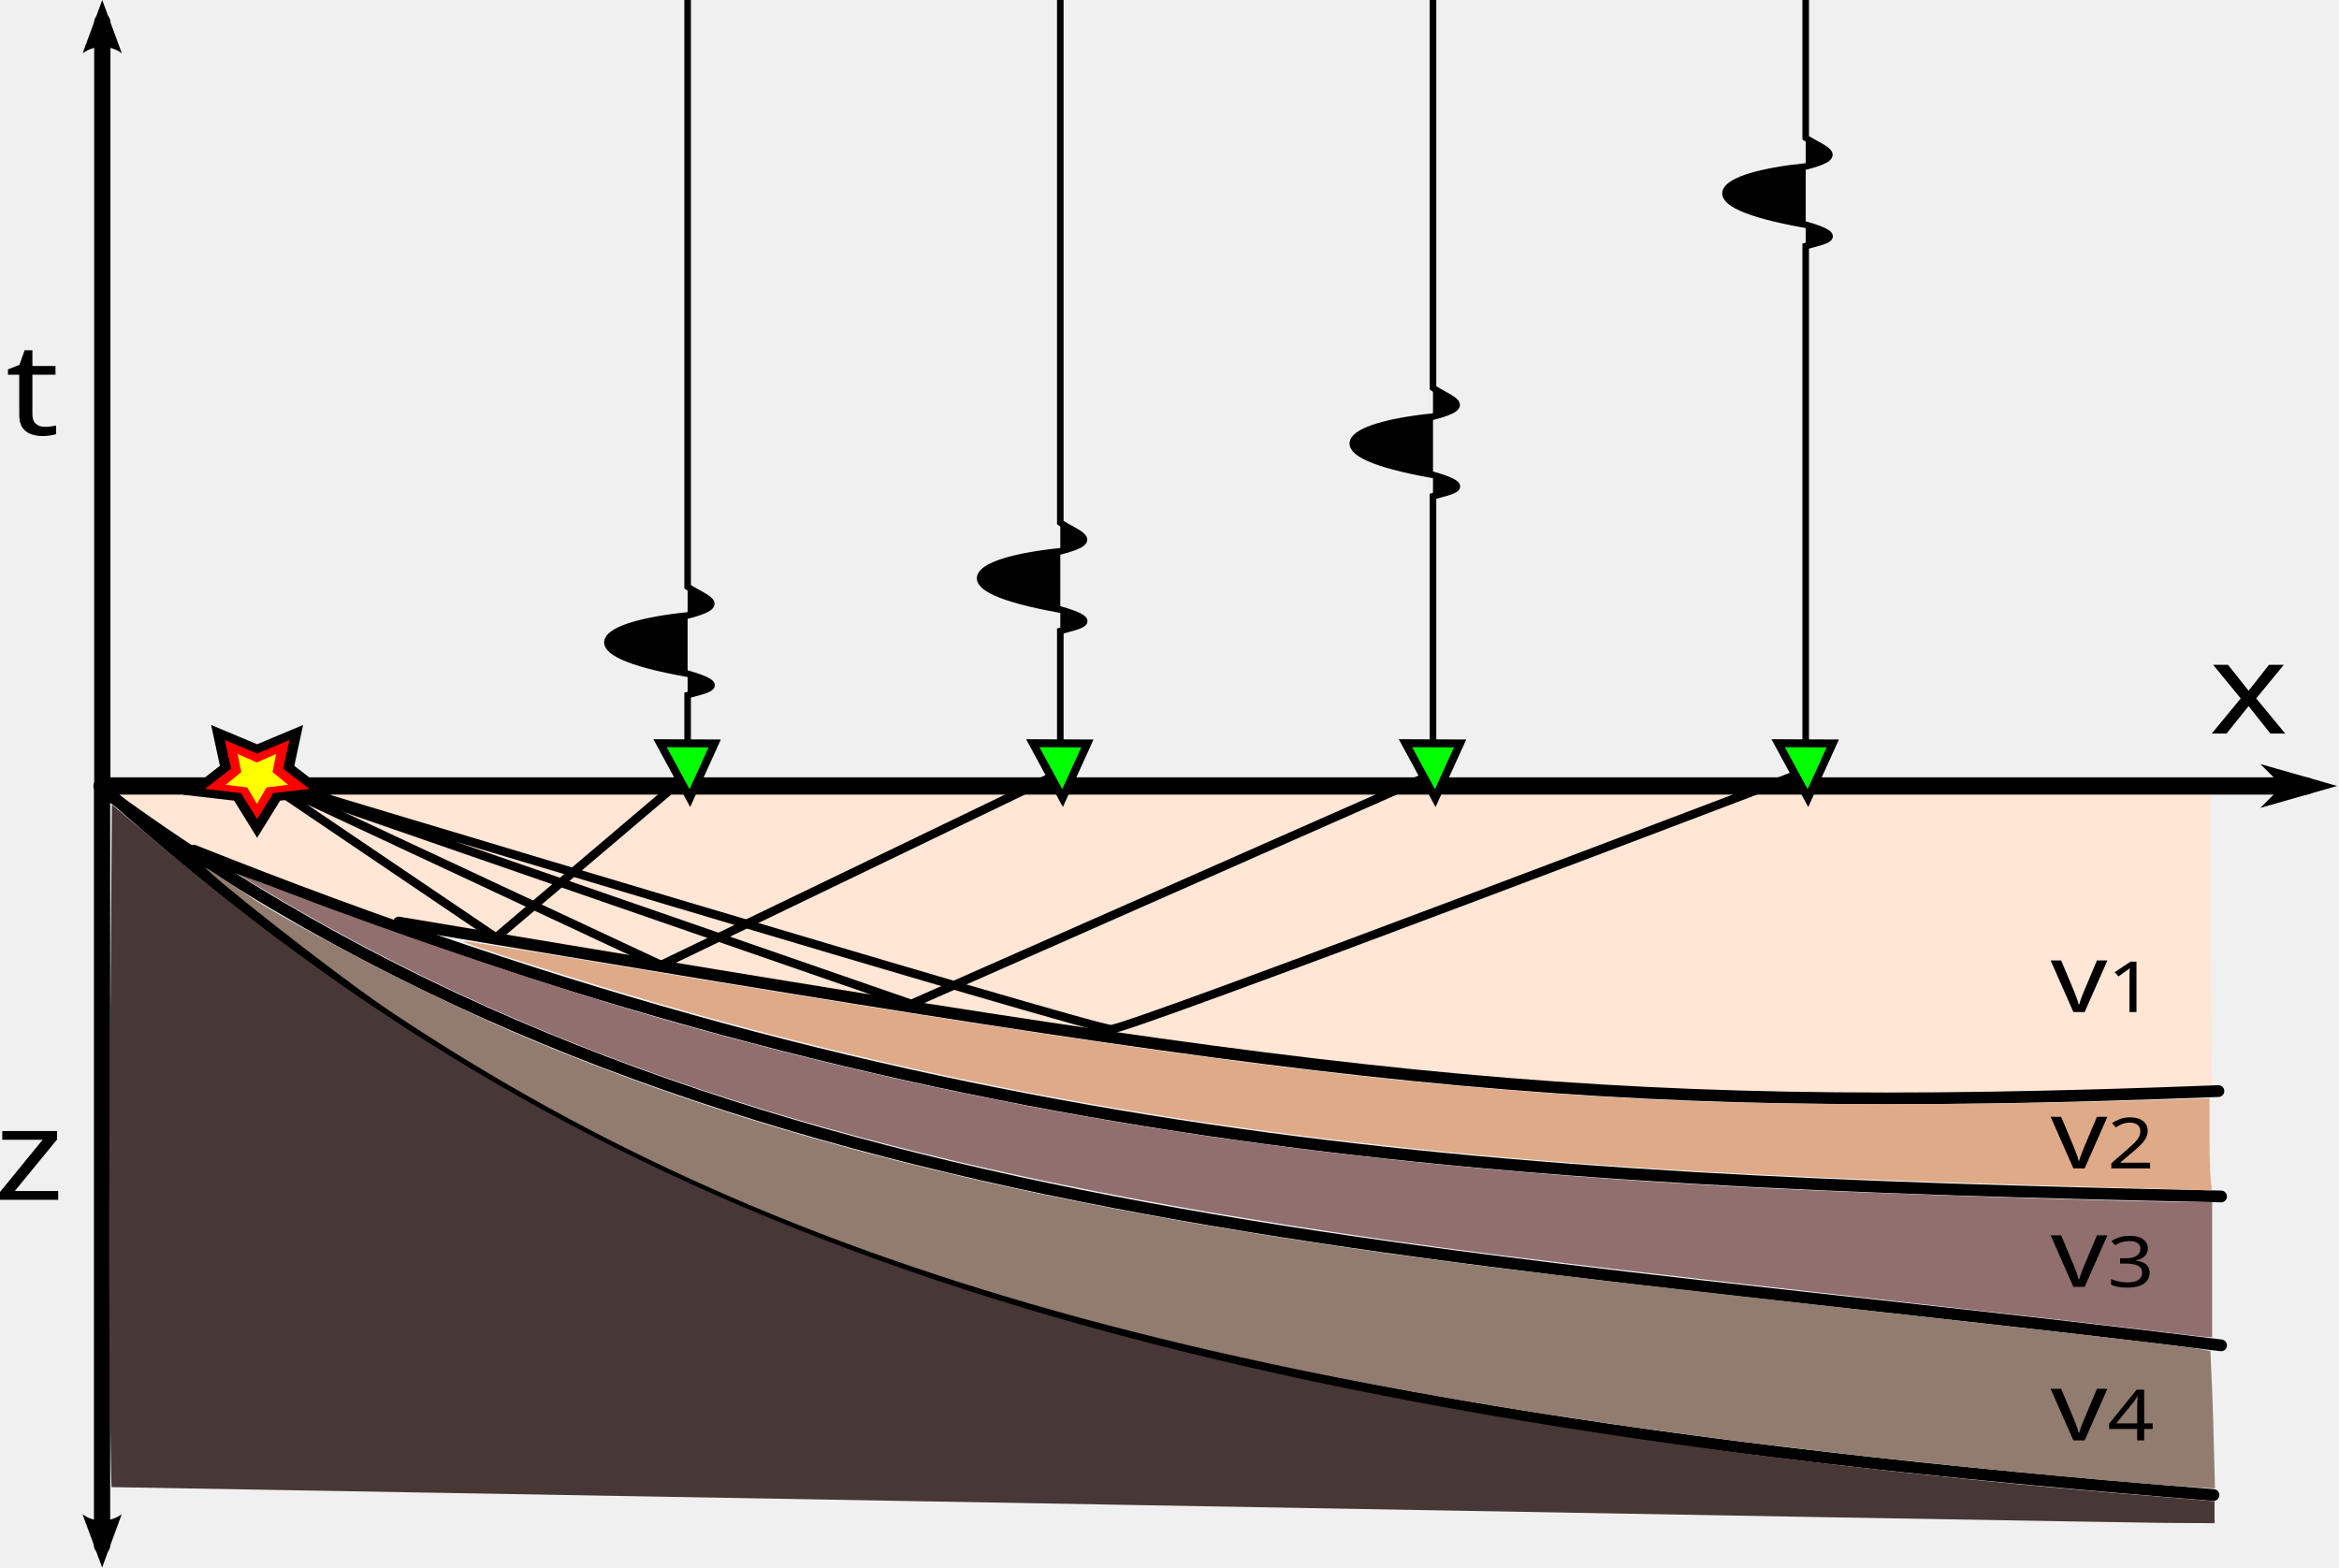
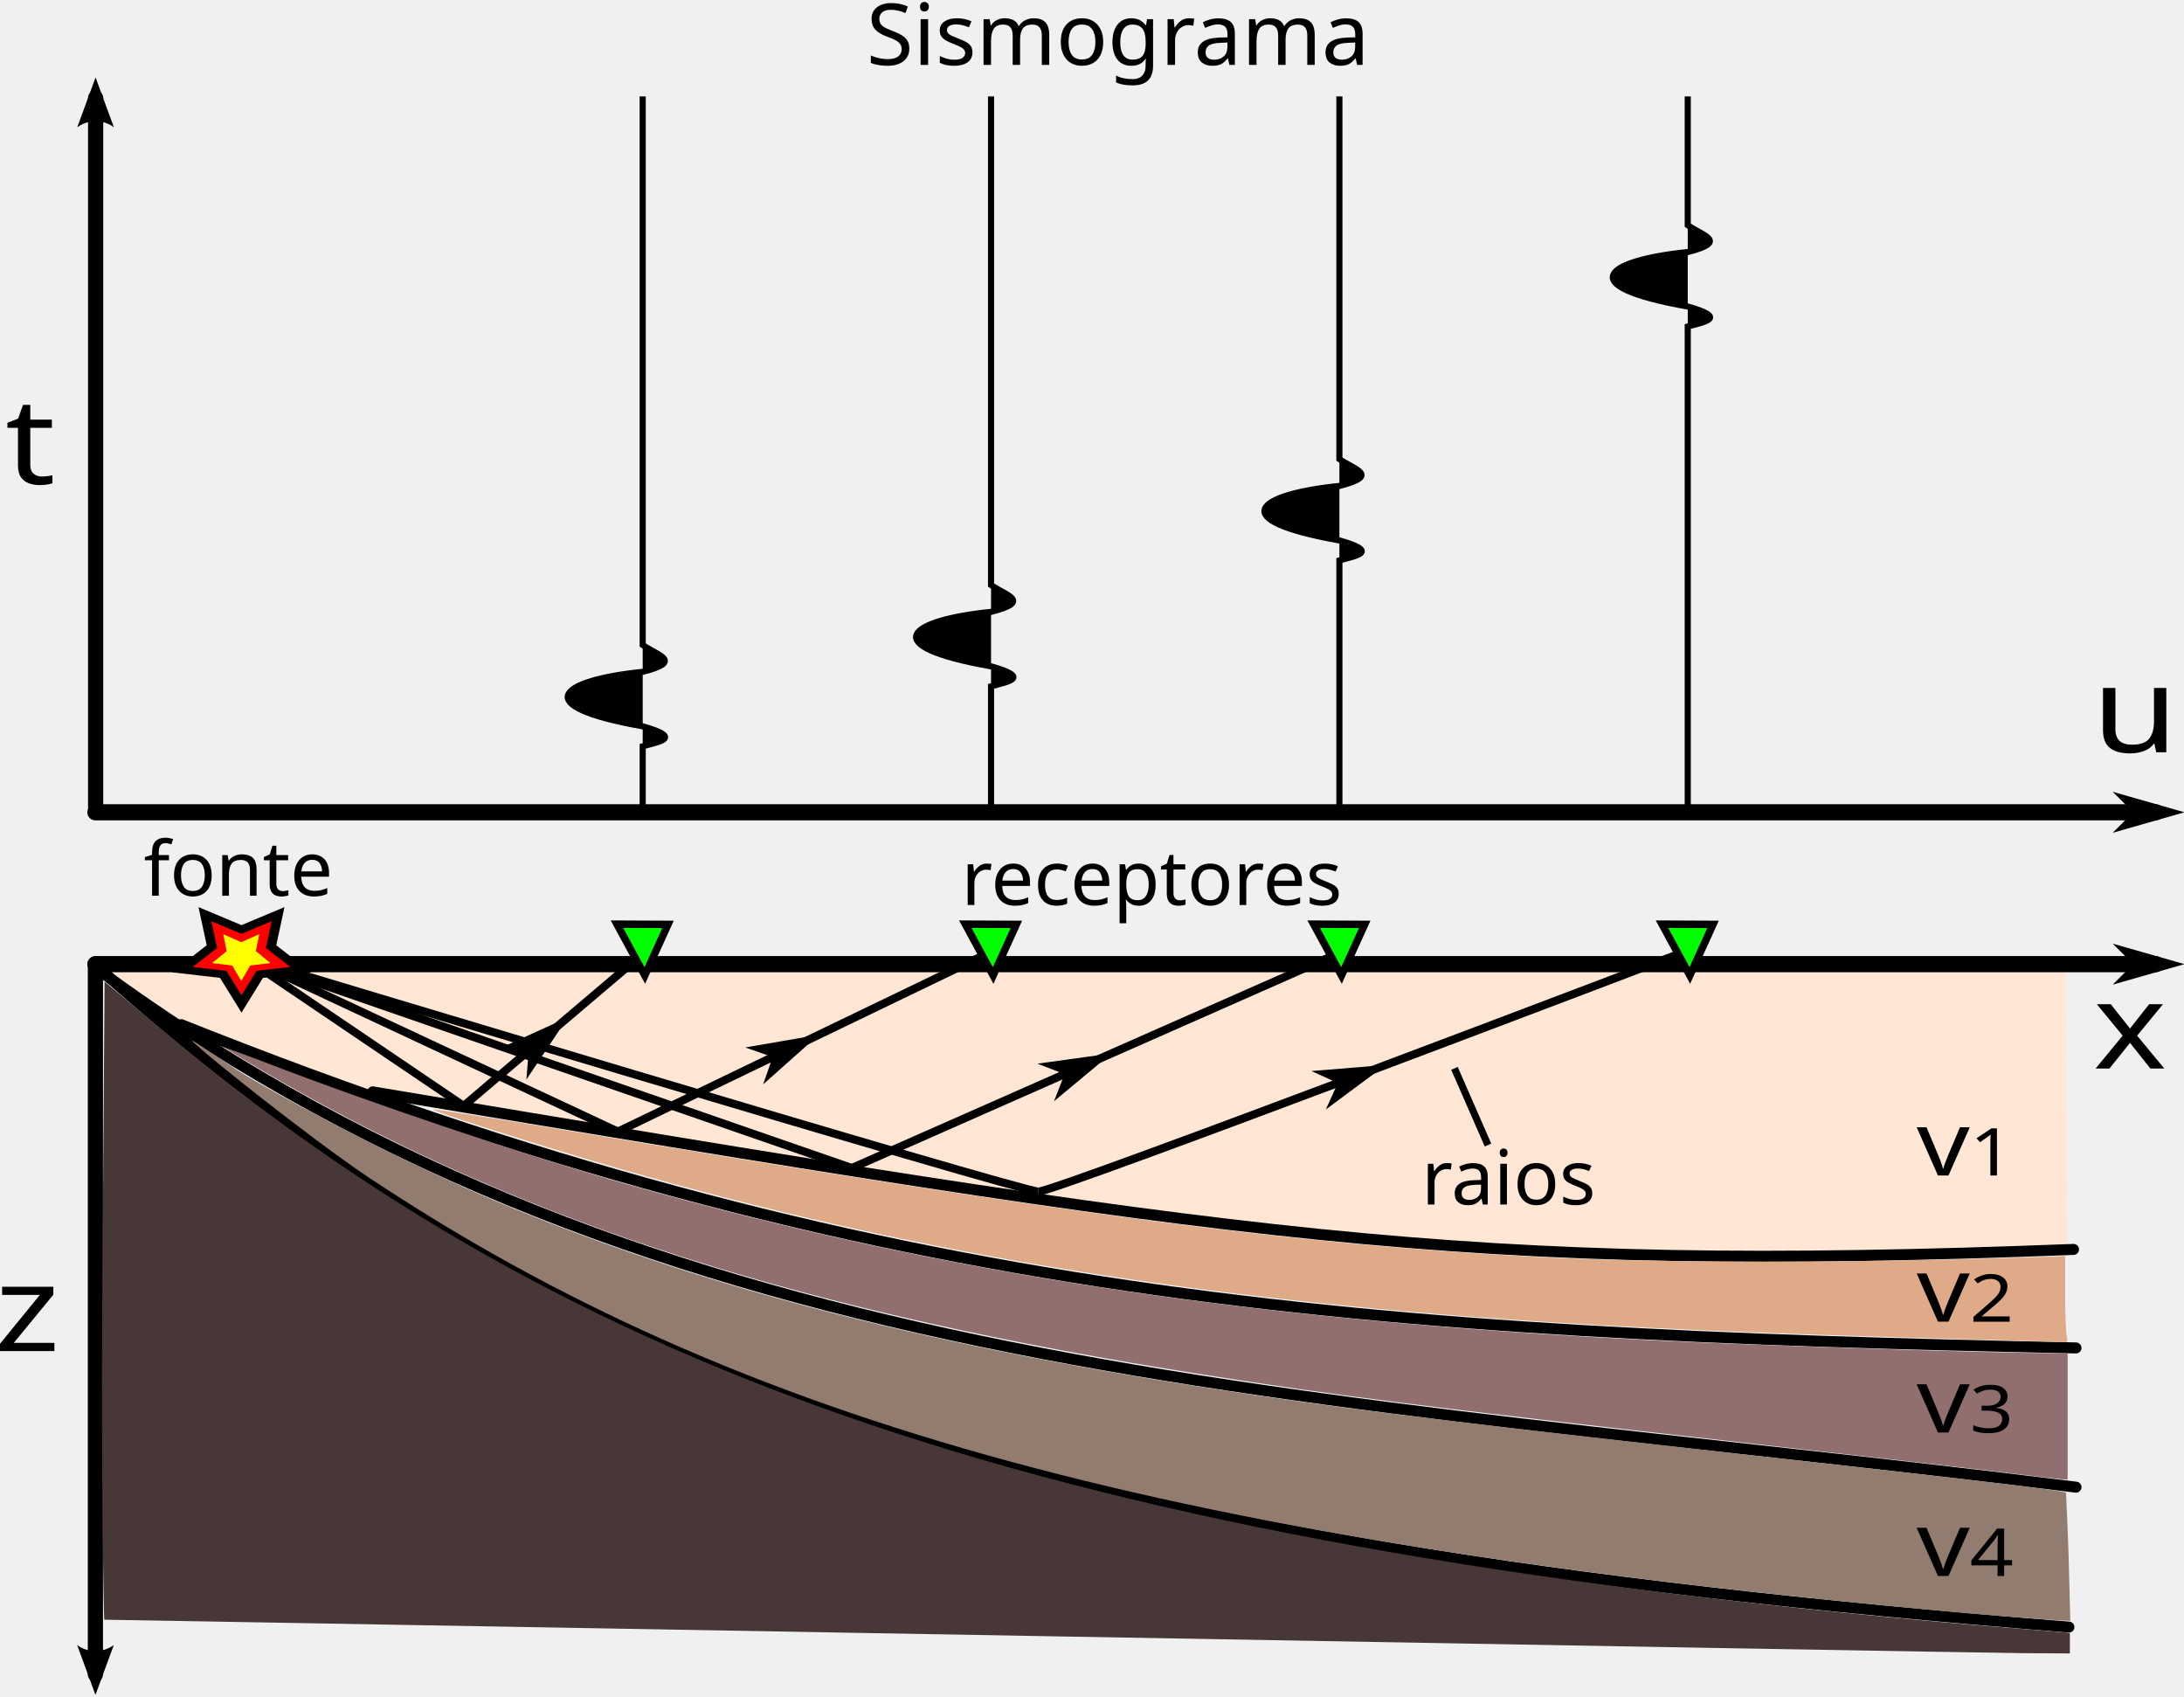
- <svg xmlns="http://www.w3.org/2000/svg" width="460.829" height="308.811" id="svg2" version="1.1">
+ <svg xmlns="http://www.w3.org/2000/svg" width="460.362" height="357.462" id="svg2" version="1.1">
  <defs id="defs4">
+     <marker orient="auto" refY="0.0" refX="0.0" id="Arrow1Sstart" style="overflow:visible">
+       <path id="path3999" d="M 0.0,0.0 L 5.0,-5.0 L -12.5,0.0 L 5.0,5.0 L 0.0,0.0 z " style="fill-rule:evenodd;stroke:#000000;stroke-width:1.0pt;marker-start:none" transform="scale(0.2) translate(6,0)" />
+     </marker>
+     <marker orient="auto" refY="0.0" refX="0.0" id="Arrow1Mend" style="overflow:visible;">
+       <path id="path3996" d="M 0.0,0.0 L 5.0,-5.0 L -12.5,0.0 L 5.0,5.0 L 0.0,0.0 z " style="fill-rule:evenodd;stroke:#000000;stroke-width:1.0pt;marker-start:none;" transform="scale(0.4) rotate(180) translate(10,0)" />
+     </marker>
+     <marker orient="auto" refY="0.0" refX="0.0" id="Arrow1Lend" style="overflow:visible;">
+       <path id="path3990" d="M 0.0,0.0 L 5.0,-5.0 L -12.5,0.0 L 5.0,5.0 L 0.0,0.0 z " style="fill-rule:evenodd;stroke:#000000;stroke-width:1.0pt;marker-start:none;" transform="scale(0.8) rotate(180) translate(12.5,0)" />
+     </marker>
+     <marker orient="auto" refY="0.0" refX="0.0" id="Arrow1Mstart" style="overflow:visible">
+       <path id="path3993" d="M 0.0,0.0 L 5.0,-5.0 L -12.5,0.0 L 5.0,5.0 L 0.0,0.0 z " style="fill-rule:evenodd;stroke:#000000;stroke-width:1.0pt;marker-start:none" transform="scale(0.4) translate(10,0)" />
+     </marker>
    <marker orient="auto" refY="0" refX="0" id="Arrow2Sstart" style="overflow:visible">
      <path id="path3791" style="font-size:12px;fill-rule:evenodd;stroke-width:0.625;stroke-linejoin:round" d="M 8.719,4.034 -2.207,0.016 8.719,-4.002 c -1.745,2.372 -1.735,5.617 -6e-7,8.035 z" transform="matrix(0.3,0,0,0.3,-0.69,0)" />
    </marker>
    <marker orient="auto" refY="0" refX="0" id="Arrow1Send" style="overflow:visible">
      <path id="path3776" d="M 0,0 5,-5 -12.5,0 5,5 0,0 z" style="fill-rule:evenodd;stroke:#000000;stroke-width:1pt;marker-start:none" transform="matrix(-0.2,0,0,-0.2,-1.2,0)" />
    </marker>
    <marker orient="auto" refY="0" refX="0" id="Arrow2Sstart-4" style="overflow:visible">
      <path id="path3791-8" style="font-size:12px;fill-rule:evenodd;stroke-width:0.625;stroke-linejoin:round" d="M 8.719,4.034 -2.207,0.016 8.719,-4.002 c -1.745,2.372 -1.735,5.617 -6e-7,8.035 z" transform="matrix(0.3,0,0,0.3,-0.69,0)" />
    </marker>
+     <marker orient="auto" refY="0" refX="0" id="Arrow1Send-1" style="overflow:visible">
+       <path id="path3776-4" d="M 0,0 5,-5 -12.5,0 5,5 0,0 z" style="fill-rule:evenodd;stroke:#000000;stroke-width:1pt;marker-start:none" transform="matrix(-0.2,0,0,-0.2,-1.2,0)" />
+     </marker>
  </defs>
-   <g id="layer1" transform="translate(-145.4729,-133.3234)">
+   <g id="layer1" transform="translate(-145.4729,-85.00684)">
    <path style="fill:#ffe6d5;stroke:#ffe6d5;stroke-width:1.158;stroke-linecap:round;stroke-miterlimit:4;stroke-dasharray:none" d="m 487.563,347.921 c -56.244,-1.743 -104.479,-7.752 -228.825,-28.508 -17.95,-2.996 -34.741,-5.296 -35.726,-5.306 -2.082,-0.021 -5.275,-1.734 -25.311,-9.363 -12.405,-4.723 -11.031,-3.176 -16.634,-7.047 l -11.842,-8.182 3.127,0.182 c 1.823,0.106 7.774,-0.373 11.86,0.353 l 7.25,1.288 1.245,2.28 c 0.685,1.254 1.759,2.968 2.388,3.81 l 1.143,1.53 2.322,-3.75 2.322,-3.75 9.156,-1.82 c 4.141,-0.823 47.235,0.103 186.175,0.066 l 184.135,-0.049 0.093,24.435 c 0.051,13.34 0.173,26.194 0.185,28.564 l 0.023,4.308 -13.722,0.396 c -28.305,0.816 -63.228,1.064 -79.365,0.564 z" id="path5053" />
    <path style="fill:#ffffff;stroke:#000000;stroke-width:3.201;stroke-linecap:round;stroke-miterlimit:4;stroke-dasharray:none;marker-start:url(#Arrow2Sstart);marker-end:none" d="m 165.581,437.843 0,-149.665" id="path4662" />
    <path style="fill:#0000ff;stroke:#000000;stroke-width:3.406;stroke-linecap:round;stroke-miterlimit:4;stroke-dasharray:none;marker-start:none;marker-end:url(#Arrow1Send)" d="m 165.581,288.179 434.273,0" id="rect2985" />
    <path style="fill:none;stroke:#000000;stroke-width:2.316;stroke-linecap:round;stroke-linejoin:miter;stroke-miterlimit:4;stroke-opacity:1;stroke-dasharray:none" d="M 583.07,369.059 C 434.886,365.928 331.432,359.912 183.675,300.932" id="path4656" />
    <path style="fill:none;stroke:#000000;stroke-width:2.316;stroke-linecap:round;stroke-linejoin:miter;stroke-miterlimit:4;stroke-opacity:1;stroke-dasharray:none" d="m 224.052,315.097 c 184.5,30.851 228.584,38.219 358.494,33.2" id="path4654" />
    <path style="fill:none;stroke:#000000;stroke-width:2.316;stroke-linecap:round;stroke-linejoin:miter;stroke-miterlimit:4;stroke-opacity:1;stroke-dasharray:none" d="M 581.572,427.883 C 364.875,410.603 265.123,377.596 165.888,288.635" id="path4652" />
    <path style="fill:none;stroke:#000000;stroke-width:2.316;stroke-linecap:round;stroke-linejoin:miter;stroke-miterlimit:4;stroke-opacity:1;stroke-dasharray:none" d="m 166.592,289.642 c 117.868,86.427 254.603,88.65 416.478,108.754" id="path4574" />
-     <text xml:space="preserve" style="font-size:20.435px;font-style:normal;font-weight:normal;line-height:125%;letter-spacing:0px;word-spacing:0px;fill:#000000;fill-opacity:1;stroke:none;font-family:Sans" x="538.696" y="299.528" id="text4576" transform="scale(1.077989,0.9276534)">
-       <tspan id="tspan4578" x="538.696" y="299.528" style="font-size:27.246px;font-style:normal;font-variant:normal;font-weight:normal;font-stretch:normal;font-family:cmmi10;-inkscape-font-specification:cmmi10">x</tspan>
+     <text xml:space="preserve" style="font-size:20.435px;font-style:normal;font-weight:normal;line-height:125%;letter-spacing:0px;word-spacing:0px;fill:#000000;fill-opacity:1;stroke:none;font-family:Sans" x="544.23" y="334.374" id="text4576" transform="scale(1.077989,0.9276533)">
+       <tspan id="tspan4578" x="544.23" y="334.374" style="font-size:27.246px;font-style:normal;font-variant:normal;font-weight:normal;font-stretch:normal;font-family:cmmi10;-inkscape-font-specification:cmmi10">x</tspan>
    </text>
    <text xml:space="preserve" style="font-size:20.435px;font-style:normal;font-weight:normal;line-height:125%;letter-spacing:0px;word-spacing:0px;fill:#000000;fill-opacity:1;stroke:none;font-family:Sans" x="133.831" y="398.553" id="text4576-4" transform="scale(1.077989,0.9276534)">
      <tspan id="tspan4578-4" x="133.831" y="398.553" style="font-size:27.246px;font-style:normal;font-variant:normal;font-weight:normal;font-stretch:normal;font-family:cmmi10;-inkscape-font-specification:cmmi10">z</tspan>
    </text>
    <path style="opacity:0;fill:none;stroke:#000000;stroke-width:0;stroke-linecap:round;stroke-miterlimit:4;stroke-dasharray:none" d="m 487.563,347.921 c -56.244,-1.743 -104.479,-7.752 -228.825,-28.508 -17.95,-2.996 -33.443,-5.456 -34.428,-5.466 -2.082,-0.021 -6.573,-1.575 -26.609,-9.204 -12.405,-4.723 -15.627,-6.251 -21.27,-10.079 l -6.65,-4.512 3.312,-0.217 c 1.822,-0.12 6.7,0.147 10.84,0.592 l 7.528,0.81 1.245,2.28 c 0.685,1.254 1.759,2.968 2.388,3.81 l 1.143,1.53 2.322,-3.75 2.322,-3.75 5.563,-0.763 c 4.198,-0.575 50.758,-0.775 189.698,-0.811 l 184.135,-0.049 0.162,24.255 c 0.089,13.34 0.173,26.194 0.185,28.564 l 0.023,4.308 -13.722,0.396 c -28.305,0.816 -63.228,1.064 -79.365,0.564 z" id="path5039" />
    <path style="opacity:0;fill:#0000ff;stroke:#000000;stroke-width:0;stroke-linecap:round;stroke-miterlimit:4;stroke-dasharray:none" d="m 487.563,347.921 c -56.244,-1.743 -104.479,-7.752 -228.825,-28.508 -17.95,-2.996 -33.443,-5.456 -34.428,-5.466 -2.082,-0.021 -6.573,-1.575 -26.609,-9.204 -12.405,-4.723 -15.627,-6.251 -21.27,-10.079 l -6.65,-4.512 3.312,-0.217 c 1.822,-0.12 6.7,0.147 10.84,0.592 l 7.528,0.81 1.245,2.28 c 0.685,1.254 1.759,2.968 2.388,3.81 l 1.143,1.53 2.322,-3.75 2.322,-3.75 5.563,-0.763 c 4.198,-0.575 50.758,-0.775 189.698,-0.811 l 184.135,-0.049 0.162,24.255 c 0.089,13.34 0.173,26.194 0.185,28.564 l 0.023,4.308 -13.722,0.396 c -28.305,0.816 -63.228,1.064 -79.365,0.564 z" id="path5041" />
    <path style="opacity:0;fill:#0000ff;stroke:#000000;stroke-width:0;stroke-linecap:round;stroke-miterlimit:4;stroke-dasharray:none" d="m 487.563,347.921 c -56.244,-1.743 -104.479,-7.752 -228.825,-28.508 -17.95,-2.996 -33.443,-5.456 -34.428,-5.466 -2.082,-0.021 -6.573,-1.575 -26.609,-9.204 -12.405,-4.723 -15.627,-6.251 -21.27,-10.079 l -6.65,-4.512 3.312,-0.217 c 1.822,-0.12 6.7,0.147 10.84,0.592 l 7.528,0.81 1.245,2.28 c 0.685,1.254 1.759,2.968 2.388,3.81 l 1.143,1.53 2.322,-3.75 2.322,-3.75 5.563,-0.763 c 4.198,-0.575 50.758,-0.775 189.698,-0.811 l 184.135,-0.049 0.162,24.255 c 0.089,13.34 0.173,26.194 0.185,28.564 l 0.023,4.308 -13.722,0.396 c -28.305,0.816 -63.228,1.064 -79.365,0.564 z" id="path5043" />
    <path style="opacity:0;fill:#0000ff;stroke:#000000;stroke-width:0;stroke-linecap:round;stroke-miterlimit:4;stroke-dasharray:none" d="m 487.563,347.921 c -56.244,-1.743 -104.479,-7.752 -228.825,-28.508 -17.95,-2.996 -33.443,-5.456 -34.428,-5.466 -2.082,-0.021 -6.573,-1.575 -26.609,-9.204 -12.405,-4.723 -15.627,-6.251 -21.27,-10.079 l -6.65,-4.512 3.312,-0.217 c 1.822,-0.12 6.7,0.147 10.84,0.592 l 7.528,0.81 1.245,2.28 c 0.685,1.254 1.759,2.968 2.388,3.81 l 1.143,1.53 2.322,-3.75 2.322,-3.75 5.563,-0.763 c 4.198,-0.575 50.758,-0.775 189.698,-0.811 l 184.135,-0.049 0.162,24.255 c 0.089,13.34 0.173,26.194 0.185,28.564 l 0.023,4.308 -13.722,0.396 c -28.305,0.816 -63.228,1.064 -79.365,0.564 z" id="path5045" />
    <path style="opacity:0;fill:#0000ff;stroke:#000000;stroke-width:0;stroke-linecap:round;stroke-miterlimit:4;stroke-dasharray:none" d="m 487.563,347.921 c -56.244,-1.743 -104.479,-7.752 -228.825,-28.508 -17.95,-2.996 -33.443,-5.456 -34.428,-5.466 -2.082,-0.021 -6.573,-1.575 -26.609,-9.204 -12.405,-4.723 -15.627,-6.251 -21.27,-10.079 l -6.65,-4.512 3.312,-0.217 c 1.822,-0.12 6.7,0.147 10.84,0.592 l 7.528,0.81 1.245,2.28 c 0.685,1.254 1.759,2.968 2.388,3.81 l 1.143,1.53 2.322,-3.75 2.322,-3.75 5.563,-0.763 c 4.198,-0.575 50.758,-0.775 189.698,-0.811 l 184.135,-0.049 0.162,24.255 c 0.089,13.34 0.173,26.194 0.185,28.564 l 0.023,4.308 -13.722,0.396 c -28.305,0.816 -63.228,1.064 -79.365,0.564 z" id="path5047" />
    <path style="opacity:0;fill:#0000ff;stroke:#000000;stroke-width:0;stroke-linecap:round;stroke-miterlimit:4;stroke-dasharray:none" d="m 487.563,347.921 c -56.244,-1.743 -104.479,-7.752 -228.825,-28.508 -17.95,-2.996 -33.443,-5.456 -34.428,-5.466 -2.082,-0.021 -6.573,-1.575 -26.609,-9.204 -12.405,-4.723 -15.627,-6.251 -21.27,-10.079 l -6.65,-4.512 3.312,-0.217 c 1.822,-0.12 6.7,0.147 10.84,0.592 l 7.528,0.81 1.245,2.28 c 0.685,1.254 1.759,2.968 2.388,3.81 l 1.143,1.53 2.322,-3.75 2.322,-3.75 5.563,-0.763 c 4.198,-0.575 50.758,-0.775 189.698,-0.811 l 184.135,-0.049 0.162,24.255 c 0.089,13.34 0.173,26.194 0.185,28.564 l 0.023,4.308 -13.722,0.396 c -28.305,0.816 -63.228,1.064 -79.365,0.564 z" id="path5049" />
    <path style="opacity:0;fill:#0000ff;stroke:#000000;stroke-width:0;stroke-linecap:round;stroke-miterlimit:4;stroke-dasharray:none" d="m 487.563,347.921 c -56.244,-1.743 -104.479,-7.752 -228.825,-28.508 -17.95,-2.996 -33.443,-5.456 -34.428,-5.466 -2.082,-0.021 -6.573,-1.575 -26.609,-9.204 -12.405,-4.723 -15.627,-6.251 -21.27,-10.079 l -6.65,-4.512 3.312,-0.217 c 1.822,-0.12 6.7,0.147 10.84,0.592 l 7.528,0.81 1.245,2.28 c 0.685,1.254 1.759,2.968 2.388,3.81 l 1.143,1.53 2.322,-3.75 2.322,-3.75 5.563,-0.763 c 4.198,-0.575 50.758,-0.775 189.698,-0.811 l 184.135,-0.049 0.162,24.255 c 0.089,13.34 0.173,26.194 0.185,28.564 l 0.023,4.308 -13.722,0.396 c -28.305,0.816 -63.228,1.064 -79.365,0.564 z" id="path5051" />
    <path style="fill:#deaa87;stroke:none" d="m 559.28,367.207 c -43.36,-1.199 -71.779,-2.446 -97.462,-4.277 -69.64,-4.965 -126.785,-14.692 -185.498,-31.574 -15.716,-4.519 -40.427,-12.377 -39.466,-12.55 0.395,-0.071 11.679,1.695 25.075,3.925 112.845,18.782 155.109,24.32 206.987,27.12 23.778,1.283 64.725,1.356 101.772,0.182 l 10.096,-0.32 0,7.687 c 0,4.228 0.147,8.321 0.328,9.097 0.243,1.046 0.142,1.394 -0.393,1.347 -0.397,-0.035 -10.044,-0.321 -21.438,-0.636 z" id="path5055" />
    <path style="fill:#916f6f;stroke:none" d="m 568.459,395.374 c -5.769,-0.719 -31.259,-3.641 -56.644,-6.493 -65.491,-7.358 -83.879,-9.675 -112.764,-14.212 -83.643,-13.137 -141.829,-31.538 -195.156,-62.214 -4.281,-2.463 -10.799,-6.43 -10.944,-6.521 -0.987,-0.617 6.576,2.231 9.864,3.499 19.702,7.593 53.328,19.063 75.08,25.209 66.582,18.813 130.83,28.579 215.826,32.806 21.265,1.057 71.903,2.695 83.786,2.71 l 3.803,0.004 0,13.315 0,13.315 -1.18,-0.055 c -0.649,-0.03 -5.9,-0.643 -11.67,-1.363 z" id="path5057" />
    <path style="fill:#917c6f;stroke:none" d="M 560.198,424.981 C 392.943,409.892 301.793,385.452 222.954,332.976 211.464,325.328 185.618,304.82 186.142,304.37 c 0.114,-0.098 7.838,5.192 9.375,6.164 8.93,5.651 34.997,19.427 54.527,27.615 41.96,17.592 87.865,29.665 149.006,39.188 29.13,4.537 47.314,6.666 109.939,13.692 45.813,5.14 71.843,7.999 72.062,8.574 -0.266,-1.914 0.272,6.153 0.465,13.55 l 0.351,13.427 -1.197,-0.049 c -0.658,-0.027 -9.812,-0.6 -20.341,-1.55 z" id="path5059" />
    <path style="fill:#483737;stroke:none" d="m 365.903,429.8 c -108.463,-1.934 -198.384,-3.453 -198.457,-3.473 -0.072,-0.02 -0.671,-30.53 -0.409,-67.173 l 0.48,-67.301 10.896,9.155 c 87.812,73.78 188.386,109.457 382.729,126.394 l 20.635,1.703 0,2.164 0,2.164 -9.883,-0.058 c -4.832,-0.032 -97.528,-1.64 -205.991,-3.574 l 0,0 z" id="path5063" />
    <text xml:space="preserve" style="font-size:27.246px;font-style:normal;font-weight:normal;line-height:125%;letter-spacing:0px;word-spacing:0px;fill:#000000;fill-opacity:1;stroke:none;font-family:Sans" x="509.734" y="391.877" id="text3904" transform="scale(1.077989,0.9276534)">
-       <tspan style="font-size:20.435px;font-style:normal;font-variant:normal;font-weight:normal;font-stretch:normal;font-family:Sans;-inkscape-font-specification:Sans;fill:#000000" id="tspan3906" x="509.734" y="391.877">v<tspan id="tspan4008" style="font-size:14.985px;fill:#000000">2</tspan>
+       <tspan style="font-size:20.435px;font-style:normal;font-variant:normal;font-weight:normal;font-stretch:normal;fill:#000000;font-family:Sans;-inkscape-font-specification:Sans" id="tspan3906" x="509.734" y="391.877">v<tspan id="tspan4008" style="font-size:14.985px;fill:#000000">2</tspan>
      </tspan>
    </text>
    <text xml:space="preserve" style="font-size:27.246px;font-style:normal;font-weight:normal;line-height:125%;letter-spacing:0px;word-spacing:0px;fill:#000000;fill-opacity:1;stroke:none;font-family:Sans" x="509.734" y="358.667" id="text3904-7" transform="scale(1.077989,0.9276534)">
-       <tspan style="font-size:20.435px;font-style:normal;font-variant:normal;font-weight:normal;font-stretch:normal;font-family:Sans;-inkscape-font-specification:Sans;fill:#000000" id="tspan3906-7" x="509.734" y="358.667">v<tspan id="tspan4008-8" style="font-size:14.985px;fill:#000000">1</tspan>
+       <tspan style="font-size:20.435px;font-style:normal;font-variant:normal;font-weight:normal;font-stretch:normal;fill:#000000;font-family:Sans;-inkscape-font-specification:Sans" id="tspan3906-7" x="509.734" y="358.667">v<tspan id="tspan4008-8" style="font-size:14.985px;fill:#000000">1</tspan>
      </tspan>
    </text>
    <text xml:space="preserve" style="font-size:27.246px;font-style:normal;font-weight:normal;line-height:125%;letter-spacing:0px;word-spacing:0px;fill:#000000;fill-opacity:1;stroke:none;font-family:Sans" x="509.734" y="417.052" id="text3904-9" transform="scale(1.077989,0.9276534)">
-       <tspan style="font-size:20.435px;font-style:normal;font-variant:normal;font-weight:normal;font-stretch:normal;font-family:Sans;-inkscape-font-specification:Sans;fill:#000000" id="tspan3906-6" x="509.734" y="417.052">v<tspan id="tspan4008-4" style="font-size:14.985px;fill:#000000">3</tspan>
+       <tspan style="font-size:20.435px;font-style:normal;font-variant:normal;font-weight:normal;font-stretch:normal;fill:#000000;font-family:Sans;-inkscape-font-specification:Sans" id="tspan3906-6" x="509.734" y="417.052">v<tspan id="tspan4008-4" style="font-size:14.985px;fill:#000000">3</tspan>
      </tspan>
    </text>
    <text xml:space="preserve" style="font-size:27.246px;font-style:normal;font-weight:normal;line-height:125%;letter-spacing:0px;word-spacing:0px;fill:#000000;fill-opacity:1;stroke:none;font-family:Sans" x="509.734" y="449.65" id="text3904-6" transform="scale(1.077989,0.9276534)">
-       <tspan style="font-size:20.435px;font-style:normal;font-variant:normal;font-weight:normal;font-stretch:normal;font-family:Sans;-inkscape-font-specification:Sans;fill:#000000" id="tspan3906-4" x="509.734" y="449.65">v<tspan id="tspan4008-5" style="font-size:14.985px;fill:#000000">4</tspan>
+       <tspan style="font-size:20.435px;font-style:normal;font-variant:normal;font-weight:normal;font-stretch:normal;fill:#000000;font-family:Sans;-inkscape-font-specification:Sans" id="tspan3906-4" x="509.734" y="449.65">v<tspan id="tspan4008-5" style="font-size:14.985px;fill:#000000">4</tspan>
      </tspan>
    </text>
-     <path id="path4079" d="m 282.016,285.11 -38.812,32.948 -46.679,-31.594 79.197,37.01 78.673,-37.913" style="fill:none;stroke:#000000;stroke-width:1.703;stroke-linecap:butt;stroke-linejoin:miter;stroke-miterlimit:4;stroke-opacity:1;stroke-dasharray:none" />
-     <path id="path4083" d="M 428.347,285.561 325.024,331.146 196.001,286.464 c 0,0 164.688,49.647 168.36,49.647 3.671,0 137.415,-51.001 137.415,-51.001" style="fill:none;stroke:#000000;stroke-width:1.703;stroke-linecap:butt;stroke-linejoin:miter;stroke-miterlimit:4;stroke-opacity:1;stroke-dasharray:none" />
-     <g id="g4085" transform="matrix(0.7342787,0,0,0.6318768,112.0831,154.5336)">
+     <path style="fill:none;stroke:#000000;stroke-width:1.703;stroke-linecap:butt;stroke-linejoin:miter;stroke-miterlimit:4;stroke-opacity:1;stroke-dasharray:none;marker-mid:url(#Arrow1Mstart)" d="m 282.016,285.11 -19.406,16.474 -19.406,16.474" id="path5247" />
+     <path style="fill:none;stroke:#000000;stroke-width:1.703;stroke-linecap:butt;stroke-linejoin:miter;stroke-miterlimit:4;stroke-opacity:1;stroke-dasharray:none;marker-start:none;marker-mid:url(#Arrow1Mend)" d="M 243.204,318.058 196.525,286.464" id="path5040" />
+     <path style="fill:none;stroke:#000000;stroke-width:1.703;stroke-linecap:butt;stroke-linejoin:miter;stroke-miterlimit:4;stroke-opacity:1;stroke-dasharray:none" d="m 196.525,286.464 79.197,37.01" id="path5251" />
+     <path style="fill:none;stroke:#000000;stroke-width:1.703;stroke-linecap:butt;stroke-linejoin:miter;stroke-miterlimit:4;stroke-opacity:1;stroke-dasharray:none;marker-end:none;marker-mid:url(#Arrow1Mend)" d="m 275.722,323.474 39.336,-18.956 39.336,-18.956" id="path4079" />
+     <path style="fill:none;stroke:#000000;stroke-width:1.703;stroke-linecap:butt;stroke-linejoin:miter;stroke-miterlimit:4;stroke-opacity:1;stroke-dasharray:none;marker-mid:url(#Arrow1Mstart)" d="m 428.347,285.561 -51.662,22.793 -51.662,22.793" id="path5255" />
+     <path style="fill:none;stroke:#000000;stroke-width:1.703;stroke-linecap:butt;stroke-linejoin:miter;stroke-miterlimit:4;stroke-opacity:1;stroke-dasharray:none;marker-mid:none" d="M 325.024,331.146 196.001,286.464" id="path5035" />
+     <path style="fill:none;stroke:#000000;stroke-width:1.703;stroke-linecap:butt;stroke-linejoin:miter;stroke-miterlimit:4;stroke-opacity:1;stroke-dasharray:none;marker-mid:none" d="m 196.001,286.464 c 0,0 41.172,12.412 82.803,24.824 41.631,12.412 83.721,24.824 85.557,24.824" id="path5259" />
+     <path style="fill:none;stroke:#000000;stroke-width:1.703;stroke-linecap:butt;stroke-linejoin:miter;stroke-miterlimit:4;stroke-opacity:1;stroke-dasharray:none;marker-start:none;marker-mid:url(#Arrow1Mend);marker-end:none" d="m 364.36,336.111 c 1.836,0 36.189,-12.75 70.084,-25.501 33.895,-12.75 67.331,-25.501 67.331,-25.501" id="path4083" />
+     <g id="g4085" transform="matrix(0.7342787,0,0,0.6318768,112.3299,154.5336)">
      <path transform="matrix(2.525104,0,0,2.338437,-125.3047,-247.1728)" d="m 94.954,201.814 -2.078,-4.211 -4.647,-0.675 3.362,-3.278 -0.794,-4.628 4.156,2.185 4.156,-2.185 -0.794,4.628 3.362,3.278 -4.647,0.675 z" id="path4601-4" style="fill:#ff0000;stroke:#000000;stroke-width:1.1;stroke-linecap:round;stroke-miterlimit:4;stroke-dasharray:none" />
      <path transform="matrix(1.244016,0,0,1.217089,-3.724937,-28.53344)" d="m 94.954,201.814 -2.078,-4.211 -4.647,-0.675 3.362,-3.278 -0.794,-4.628 4.156,2.185 4.156,-2.185 -0.794,4.628 3.362,3.278 -4.647,0.675 z" id="path4601" style="fill:#ffff00;stroke:#000000;stroke-width:0;stroke-linecap:round;stroke-miterlimit:4;stroke-dasharray:none" />
    </g>
-     <path style="fill:#ffffff;stroke:#000000;stroke-width:3.201;stroke-linecap:round;stroke-miterlimit:4;stroke-dasharray:none;marker-start:url(#Arrow2Sstart);marker-end:none" d="m 165.632,137.651 0,149.665" id="path4662-6" />
-     <path style="fill:#000000;stroke:#000000;stroke-width:1.294;stroke-linecap:butt;stroke-linejoin:miter;stroke-miterlimit:4;stroke-opacity:1;stroke-dasharray:none" d="m 280.946,283.335 0,-13.059 c 3.31,-0.95 8.702,-1.741 0,-4.213 -24.345,-4.309 -17.507,-9.699 0,-11.476 8.619,-2.22 3.264,-3.4 0,-5.658 l 0,-115.605" id="path4136-7" />
+     <path style="fill:#ffffff;stroke:#000000;stroke-width:3.201;stroke-linecap:round;stroke-miterlimit:4;stroke-dasharray:none;marker-start:url(#Arrow2Sstart);marker-end:none" d="m 165.632,105.651 0,149.665" id="path4662-6" />
+     <path style="fill:#000000;stroke:#000000;stroke-width:1.294;stroke-linecap:butt;stroke-linejoin:miter;stroke-miterlimit:4;stroke-opacity:1;stroke-dasharray:none" d="m 280.946,255.335 0,-13.059 c 3.31,-0.95 8.702,-1.741 0,-4.213 -24.345,-4.309 -17.507,-9.699 0,-11.476 8.619,-2.22 3.264,-3.4 0,-5.658 l 0,-115.605" id="path4136-7" />
    <path style="fill:#00ff00;stroke:#000000;stroke-width:1.566;stroke-linecap:butt;stroke-linejoin:miter;stroke-miterlimit:4;stroke-opacity:1;stroke-dasharray:none" d="m 275.521,279.754 5.869,10.814 4.89,-10.765 z" id="path3014" />
-     <path style="fill:#000000;stroke:#000000;stroke-width:1.294;stroke-linecap:butt;stroke-linejoin:miter;stroke-miterlimit:4;stroke-opacity:1;stroke-dasharray:none" d="m 354.374,283.335 0,-25.697 c 3.31,-0.95 8.702,-1.741 0,-4.213 -24.345,-4.309 -17.507,-9.699 0,-11.476 8.619,-2.22 3.264,-3.4 0,-5.658 l 0,-102.967" id="path4136-7-0" />
+     <path style="fill:#000000;stroke:#000000;stroke-width:1.294;stroke-linecap:butt;stroke-linejoin:miter;stroke-miterlimit:4;stroke-opacity:1;stroke-dasharray:none" d="m 354.374,255.335 0,-25.697 c 3.31,-0.95 8.702,-1.741 0,-4.213 -24.345,-4.309 -17.507,-9.699 0,-11.476 8.619,-2.22 3.264,-3.4 0,-5.658 l 0,-102.967" id="path4136-7-0" />
    <path style="fill:#00ff00;stroke:#000000;stroke-width:1.566;stroke-linecap:butt;stroke-linejoin:miter;stroke-miterlimit:4;stroke-opacity:1;stroke-dasharray:none" d="m 348.949,279.754 5.869,10.814 4.89,-10.765 z" id="path3014-2" />
-     <path style="fill:#000000;stroke:#000000;stroke-width:1.294;stroke-linecap:butt;stroke-linejoin:miter;stroke-miterlimit:4;stroke-opacity:1;stroke-dasharray:none" d="m 427.802,283.335 0,-52.236 c 3.31,-0.95 8.702,-1.741 0,-4.213 -24.345,-4.309 -17.507,-9.699 0,-11.476 8.619,-2.22 3.264,-3.4 0,-5.658 l 0,-76.428" id="path4136-7-0-6" />
+     <path style="fill:#000000;stroke:#000000;stroke-width:1.294;stroke-linecap:butt;stroke-linejoin:miter;stroke-miterlimit:4;stroke-opacity:1;stroke-dasharray:none" d="m 427.802,255.335 0,-52.236 c 3.31,-0.95 8.702,-1.741 0,-4.213 -24.345,-4.309 -17.507,-9.699 0,-11.476 8.619,-2.22 3.264,-3.4 0,-5.658 l 0,-76.428" id="path4136-7-0-6" />
    <path style="fill:#00ff00;stroke:#000000;stroke-width:1.566;stroke-linecap:butt;stroke-linejoin:miter;stroke-miterlimit:4;stroke-opacity:1;stroke-dasharray:none" d="m 422.376,279.754 5.869,10.814 4.89,-10.765 z" id="path3014-2-9" />
-     <path style="fill:#000000;stroke:#000000;stroke-width:1.294;stroke-linecap:butt;stroke-linejoin:miter;stroke-miterlimit:4;stroke-opacity:1;stroke-dasharray:none" d="m 501.23,283.335 0,-101.522 c 3.31,-0.95 8.702,-1.741 0,-4.213 -24.345,-4.309 -17.507,-9.699 0,-11.476 8.619,-2.22 3.264,-3.4 0,-5.658 l 0,-27.142" id="path4136-7-0-6-3" />
+     <path style="fill:#000000;stroke:#000000;stroke-width:1.294;stroke-linecap:butt;stroke-linejoin:miter;stroke-miterlimit:4;stroke-opacity:1;stroke-dasharray:none" d="m 501.23,255.335 0,-101.522 c 3.31,-0.95 8.702,-1.741 0,-4.213 -24.345,-4.309 -17.507,-9.699 0,-11.476 8.619,-2.22 3.264,-3.4 0,-5.658 l 0,-27.142" id="path4136-7-0-6-3" />
    <path style="fill:#00ff00;stroke:#000000;stroke-width:1.566;stroke-linecap:butt;stroke-linejoin:miter;stroke-miterlimit:4;stroke-opacity:1;stroke-dasharray:none" d="m 495.804,279.754 5.869,10.814 4.89,-10.765 z" id="path3014-2-9-0" />
-     <text xml:space="preserve" style="font-size:20.435px;font-style:normal;font-weight:normal;line-height:125%;letter-spacing:0px;word-spacing:0px;fill:#000000;fill-opacity:1;stroke:none;font-family:Sans" x="135.966" y="236.066" id="text4576-4-1" transform="scale(1.077989,0.9276534)">
-       <tspan id="tspan4578-4-0" x="135.966" y="236.066" style="font-size:27.246px;font-style:normal;font-variant:normal;font-weight:normal;font-stretch:normal;font-family:cmmi10;-inkscape-font-specification:cmmi10">t</tspan>
+     <text xml:space="preserve" style="font-size:20.435px;font-style:normal;font-weight:normal;line-height:125%;letter-spacing:0px;word-spacing:0px;fill:#000000;fill-opacity:1;stroke:none;font-family:Sans" x="135.966" y="201.57" id="text4576-4-1" transform="scale(1.077989,0.9276533)">
+       <tspan id="tspan4578-4-0" x="135.966" y="201.57" style="font-size:27.246px;font-style:normal;font-variant:normal;font-weight:normal;font-stretch:normal;font-family:cmmi10;-inkscape-font-specification:cmmi10">t</tspan>
+     </text>
+     <path style="fill:#0000ff;stroke:#000000;stroke-width:3.406;stroke-linecap:round;stroke-miterlimit:4;stroke-dasharray:none;marker-start:none;marker-end:url(#Arrow1Send)" d="m 165.581,256.179 434.273,0" id="rect2985-9" />
+     <text xml:space="preserve" style="font-size:20.435px;font-style:normal;font-weight:normal;line-height:125%;letter-spacing:0px;word-spacing:0px;fill:#000000;fill-opacity:1;stroke:none;font-family:Sans" x="544.011" y="262.519" id="text4576-2" transform="scale(1.077989,0.9276533)">
+       <tspan id="tspan4578-0" x="544.011" y="262.519" style="font-size:27.246px;font-style:normal;font-variant:normal;font-weight:normal;font-stretch:normal;font-family:cmmi10;-inkscape-font-specification:cmmi10">u</tspan>
+     </text>
+     <text xml:space="preserve" style="font-size:40px;font-style:normal;font-weight:normal;line-height:125%;letter-spacing:0px;word-spacing:0px;fill:#000000;fill-opacity:1;stroke:none;font-family:Sans" x="328.113" y="98.683" id="text3163">
+       <tspan id="tspan3165" x="328.113" y="98.683" style="font-size:18px">Sismograma</tspan>
+     </text>
+     <text xml:space="preserve" style="font-size:40px;font-style:normal;font-weight:normal;line-height:125%;letter-spacing:0px;word-spacing:0px;fill:#000000;fill-opacity:1;stroke:none;font-family:Sans" x="175.778" y="273.774" id="text3167">
+       <tspan id="tspan3169" x="175.778" y="273.774" style="font-size:16px">fonte</tspan>
+     </text>
+     <text xml:space="preserve" style="font-size:40px;font-style:normal;font-weight:normal;line-height:125%;letter-spacing:0px;word-spacing:0px;fill:#000000;fill-opacity:1;stroke:none;font-family:Sans" x="348.095" y="275.718" id="text3167-4">
+       <tspan id="tspan3169-5" x="348.095" y="275.718" style="font-size:16px">receptores</tspan>
+     </text>
+     <path style="fill:none;stroke:#000000;stroke-width:1.5;stroke-linecap:butt;stroke-linejoin:miter;stroke-opacity:1;stroke-miterlimit:4;stroke-dasharray:none" d="m 306.581,225.132 7.071,16.162" id="path5008" transform="translate(145.4729,85.00684)" />
+     <text xml:space="preserve" style="font-size:40px;font-style:normal;font-weight:normal;line-height:125%;letter-spacing:0px;word-spacing:0px;fill:#000000;fill-opacity:1;stroke:none;font-family:Sans" x="445.09" y="338.832" id="text3167-0">
+       <tspan id="tspan3169-2" x="445.09" y="338.832" style="font-size:16px">raios</tspan>
    </text>
  </g>
</svg>
